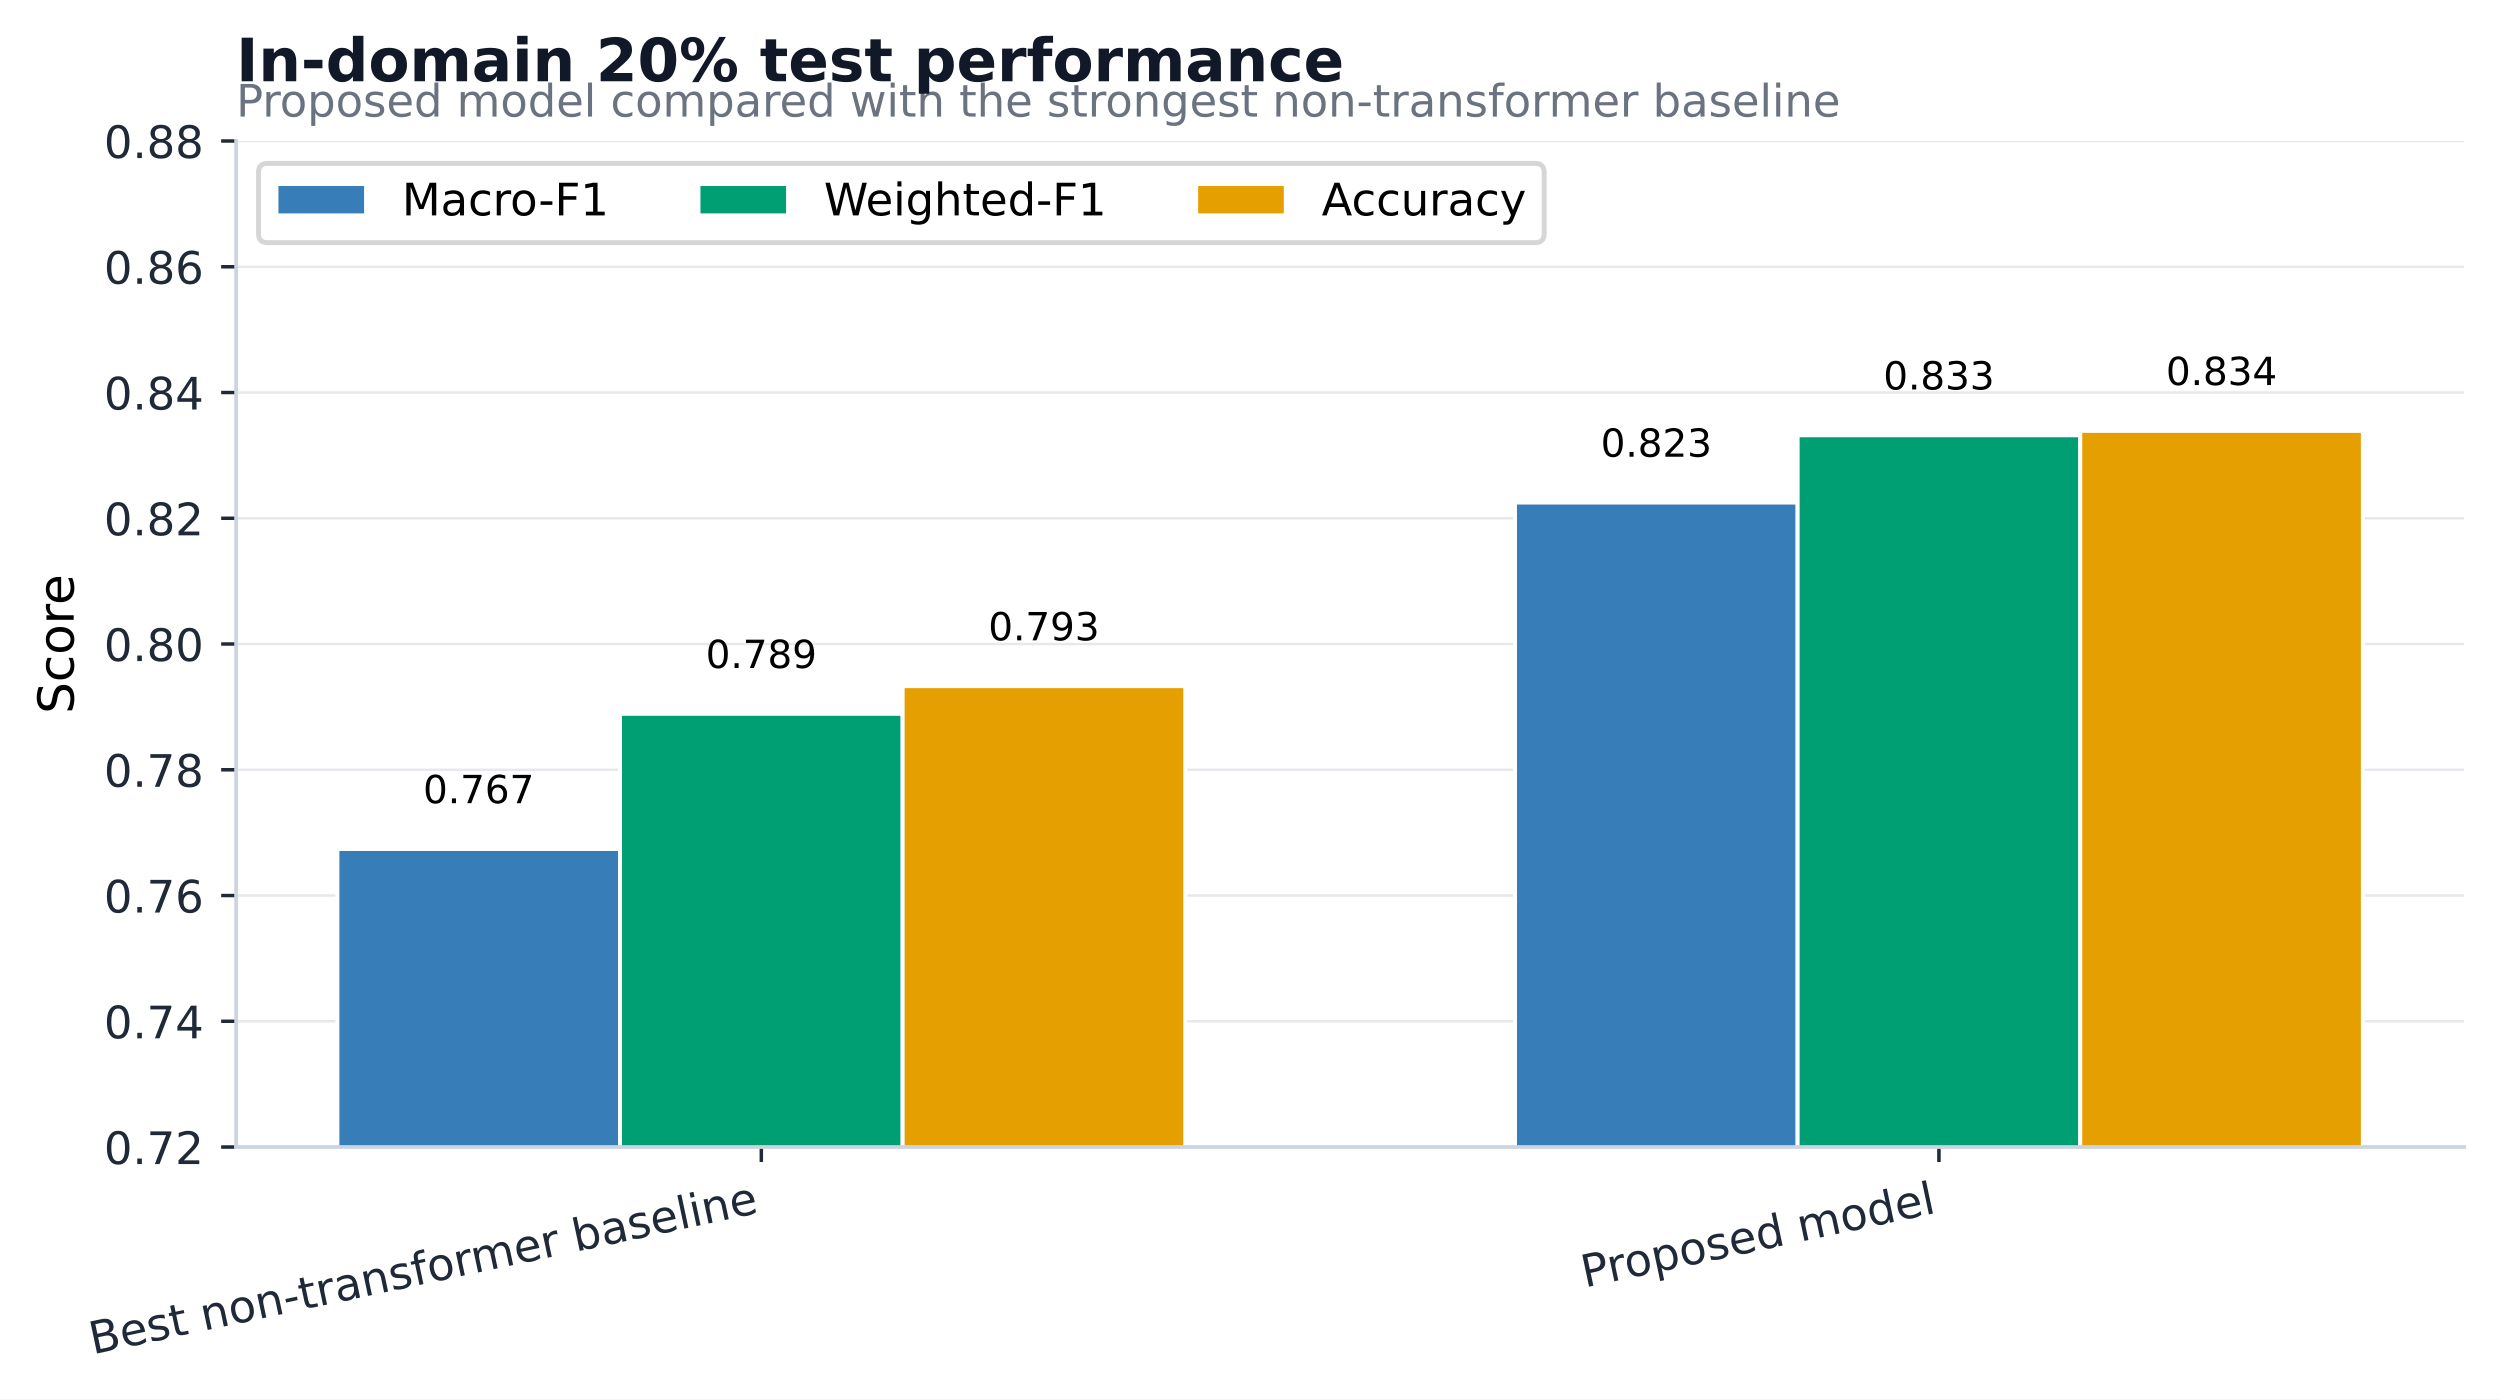
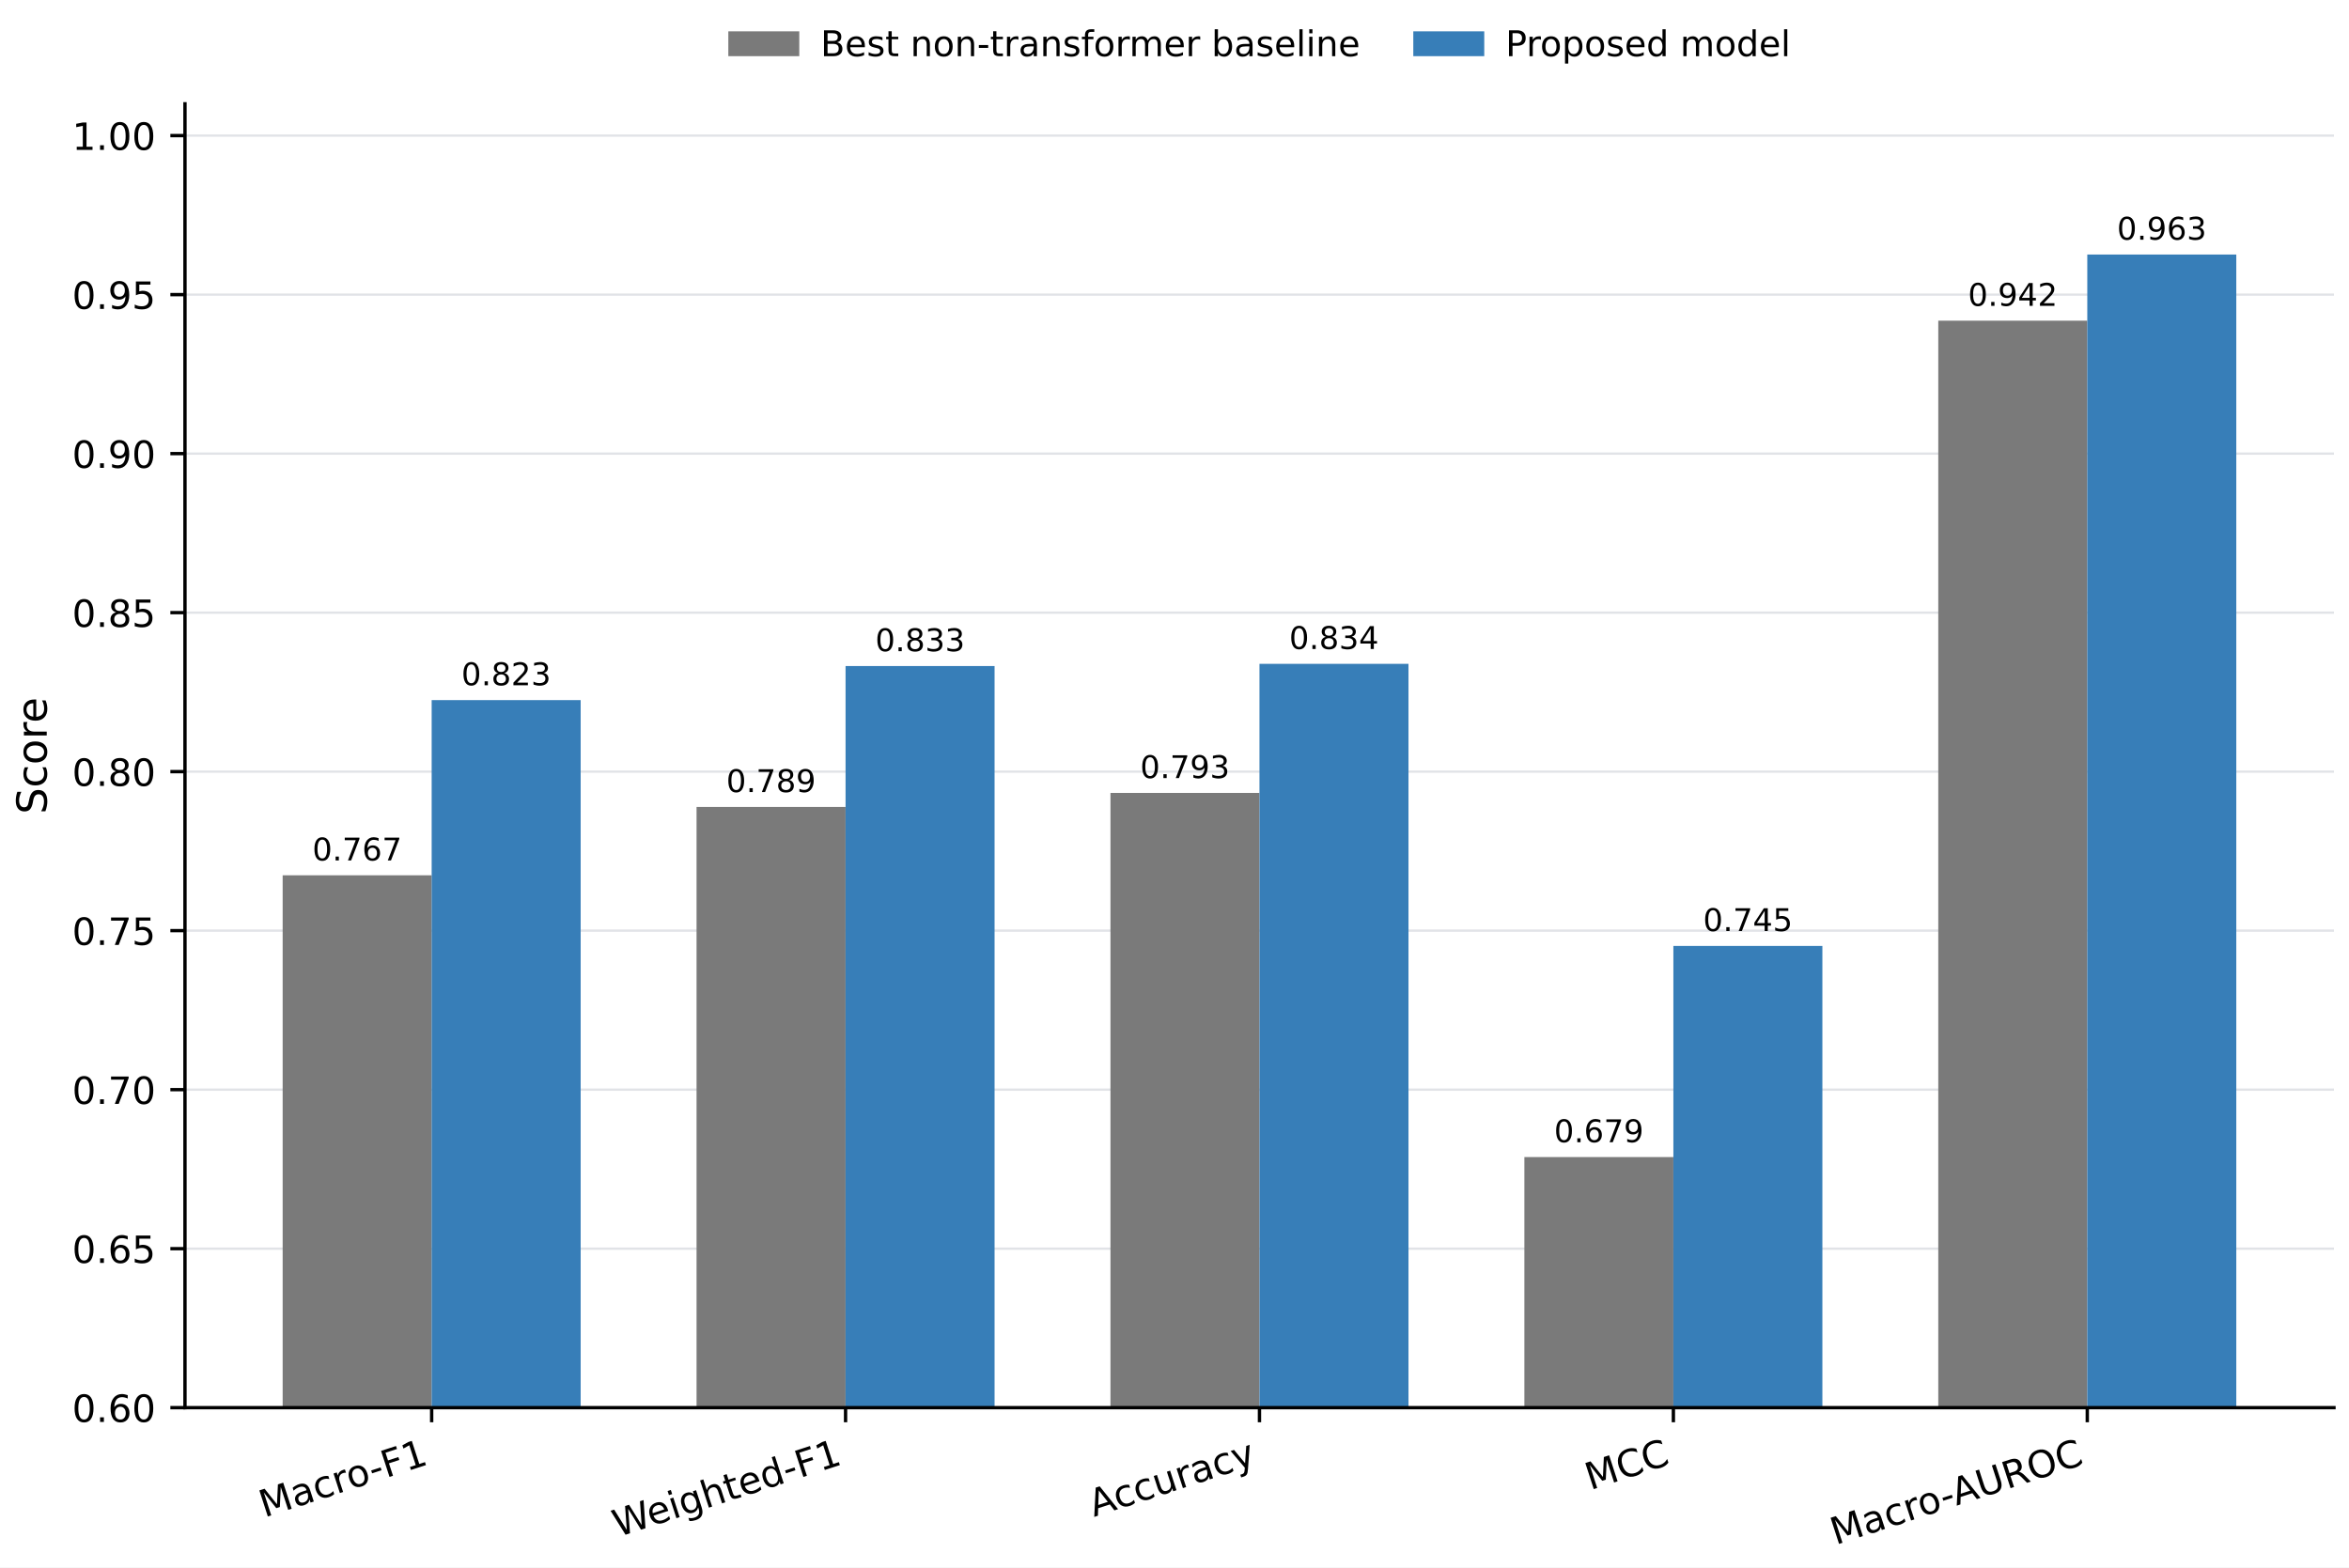
- <svg xmlns="http://www.w3.org/2000/svg" xmlns:xlink="http://www.w3.org/1999/xlink" width="502.073pt" height="281.033pt" viewBox="0 0 502.073 281.033" version="1.1">
+ <svg xmlns="http://www.w3.org/2000/svg" xmlns:xlink="http://www.w3.org/1999/xlink" width="562.8pt" height="375.599pt" viewBox="0 0 562.8 375.599" version="1.1">
  <defs>
    <style type="text/css">*{stroke-linejoin: round; stroke-linecap: butt}</style>
  </defs>
  <g id="figure_1">
    <g id="patch_1">
-       <path d="M 0 281.033  L 502.073 281.033  L 502.073 0  L 0 0  z " style="fill: #ffffff" />
+       <path d="M 0 375.599  L 562.8 375.599  L 562.8 0  L 0 0  z " style="fill: #ffffff" />
    </g>
    <g id="axes_1">
      <g id="patch_2">
-         <path d="M 47.417 230.357  L 494.873 230.357  L 494.873 28.318  L 47.417 28.318  z " style="fill: #ffffff" />
+         <path d="M 44.317 337.305  L 559.2 337.305  L 559.2 24.875  L 44.317 24.875  z " style="fill: #ffffff" />
      </g>
      <g id="matplotlib.axis_1">
        <g id="xtick_1">
          <g id="line2d_1">
            <defs>
-               <path id="m67f26254ad" d="M 0 0  L 0 3  " style="stroke: #1f2937; stroke-width: 0.7" />
+               <path id="m99e145badd" d="M 0 0  L 0 3.5  " style="stroke: #000000; stroke-width: 0.8" />
            </defs>
            <g>
-               <use xlink:href="#m67f26254ad" x="152.896" y="230.357" style="fill: #1f2937; stroke: #1f2937; stroke-width: 0.7" />
+               <use xlink:href="#m99e145badd" x="103.422" y="337.305" style="stroke: #000000; stroke-width: 0.8" />
            </g>
          </g>
          <g id="text_1">
-             <text style="font-size: 9px; font-family: 'DejaVu Sans'; fill: #1f2937" transform="translate(18.63125 272.0019) rotate(-12)">Best non-transformer baseline</text>
+             <text style="font: 9px 'DejaVu Sans'" transform="translate(63.32498 363.6492) rotate(-18)">Macro-F1</text>
          </g>
        </g>
        <g id="xtick_2">
          <g id="line2d_2">
            <g>
-               <use xlink:href="#m67f26254ad" x="389.394" y="230.357" style="fill: #1f2937; stroke: #1f2937; stroke-width: 0.7" />
+               <use xlink:href="#m99e145badd" x="202.59" y="337.305" style="stroke: #000000; stroke-width: 0.8" />
            </g>
          </g>
          <g id="text_2">
-             <text style="font-size: 9px; font-family: 'DejaVu Sans'; fill: #1f2937" transform="translate(318.2664 258.5819) rotate(-12)">Proposed model</text>
+             <text style="font: 9px 'DejaVu Sans'" transform="translate(148.0345 368.3472) rotate(-18)">Weighted-F1</text>
+           </g>
+         </g>
+         <g id="xtick_3">
+           <g id="line2d_3">
+             <g>
+               <use xlink:href="#m99e145badd" x="301.758" y="337.305" style="stroke: #000000; stroke-width: 0.8" />
+             </g>
+           </g>
+           <g id="text_3">
+             <text style="font: 9px 'DejaVu Sans'" transform="translate(262.1005 363.5067) rotate(-18)">Accuracy</text>
+           </g>
+         </g>
+         <g id="xtick_4">
+           <g id="line2d_4">
+             <g>
+               <use xlink:href="#m99e145badd" x="400.927" y="337.305" style="stroke: #000000; stroke-width: 0.8" />
+             </g>
+           </g>
+           <g id="text_4">
+             <text style="font: 9px 'DejaVu Sans'" transform="translate(381.0092 357.0926) rotate(-18)">MCC</text>
+           </g>
+         </g>
+         <g id="xtick_5">
+           <g id="line2d_5">
+             <g>
+               <use xlink:href="#m99e145badd" x="500.095" y="337.305" style="stroke: #000000; stroke-width: 0.8" />
+             </g>
+           </g>
+           <g id="text_5">
+             <text style="font: 9px 'DejaVu Sans'" transform="translate(439.7781 370.2192) rotate(-18)">Macro-AUROC</text>
          </g>
        </g>
      </g>
      <g id="matplotlib.axis_2">
        <g id="ytick_1">
-           <g id="line2d_3">
-             <path d="M 47.417 230.357  L 494.873 230.357  " clip-path="url(#p4b2cccfdad)" style="fill: none; stroke: #d1d5db; stroke-opacity: 0.55; stroke-width: 0.5; stroke-linecap: square" />
-           </g>
-           <g id="line2d_4">
+           <g id="line2d_6">
+             <path d="M 44.317 337.305  L 559.2 337.305  " clip-path="url(#p092ce84d7a)" style="fill: none; stroke: #d1d5db; stroke-opacity: 0.65; stroke-width: 0.55; stroke-linecap: square" />
+           </g>
+           <g id="line2d_7">
            <defs>
-               <path id="me87e3b5a97" d="M 0 0  L -3 0  " style="stroke: #1f2937; stroke-width: 0.7" />
+               <path id="ma3cae1996c" d="M 0 0  L -3.5 0  " style="stroke: #000000; stroke-width: 0.8" />
            </defs>
            <g>
-               <use xlink:href="#me87e3b5a97" x="47.417" y="230.357" style="fill: #1f2937; stroke: #1f2937; stroke-width: 0.7" />
-             </g>
-           </g>
-           <g id="text_3">
-             <text style="font-size: 9px; font-family: 'DejaVu Sans'; text-anchor: end; fill: #1f2937" x="40.917" y="233.776" transform="rotate(-0 40.91719 233.776)">0.72</text>
+               <use xlink:href="#ma3cae1996c" x="44.317" y="337.305" style="stroke: #000000; stroke-width: 0.8" />
+             </g>
+           </g>
+           <g id="text_6">
+             <text style="font: 9px 'DejaVu Sans'; text-anchor: end" x="37.317" y="340.724" transform="rotate(-0 37.31719 340.7244)">0.60</text>
          </g>
        </g>
        <g id="ytick_2">
-           <g id="line2d_5">
-             <path d="M 47.417 205.102  L 494.873 205.102  " clip-path="url(#p4b2cccfdad)" style="fill: none; stroke: #d1d5db; stroke-opacity: 0.55; stroke-width: 0.5; stroke-linecap: square" />
-           </g>
-           <g id="line2d_6">
-             <g>
-               <use xlink:href="#me87e3b5a97" x="47.417" y="205.102" style="fill: #1f2937; stroke: #1f2937; stroke-width: 0.7" />
-             </g>
-           </g>
-           <g id="text_4">
-             <text style="font-size: 9px; font-family: 'DejaVu Sans'; text-anchor: end; fill: #1f2937" x="40.917" y="208.521" transform="rotate(-0 40.91719 208.5212)">0.74</text>
+           <g id="line2d_8">
+             <path d="M 44.317 299.204  L 559.2 299.204  " clip-path="url(#p092ce84d7a)" style="fill: none; stroke: #d1d5db; stroke-opacity: 0.65; stroke-width: 0.55; stroke-linecap: square" />
+           </g>
+           <g id="line2d_9">
+             <g>
+               <use xlink:href="#ma3cae1996c" x="44.317" y="299.204" style="stroke: #000000; stroke-width: 0.8" />
+             </g>
+           </g>
+           <g id="text_7">
+             <text style="font: 9px 'DejaVu Sans'; text-anchor: end" x="37.317" y="302.623" transform="rotate(-0 37.31719 302.6231)">0.65</text>
          </g>
        </g>
        <g id="ytick_3">
-           <g id="line2d_7">
-             <path d="M 47.417 179.847  L 494.873 179.847  " clip-path="url(#p4b2cccfdad)" style="fill: none; stroke: #d1d5db; stroke-opacity: 0.55; stroke-width: 0.5; stroke-linecap: square" />
-           </g>
-           <g id="line2d_8">
-             <g>
-               <use xlink:href="#me87e3b5a97" x="47.417" y="179.847" style="fill: #1f2937; stroke: #1f2937; stroke-width: 0.7" />
-             </g>
-           </g>
-           <g id="text_5">
-             <text style="font-size: 9px; font-family: 'DejaVu Sans'; text-anchor: end; fill: #1f2937" x="40.917" y="183.266" transform="rotate(-0 40.91719 183.2663)">0.76</text>
+           <g id="line2d_10">
+             <path d="M 44.317 261.103  L 559.2 261.103  " clip-path="url(#p092ce84d7a)" style="fill: none; stroke: #d1d5db; stroke-opacity: 0.65; stroke-width: 0.55; stroke-linecap: square" />
+           </g>
+           <g id="line2d_11">
+             <g>
+               <use xlink:href="#ma3cae1996c" x="44.317" y="261.103" style="stroke: #000000; stroke-width: 0.8" />
+             </g>
+           </g>
+           <g id="text_8">
+             <text style="font: 9px 'DejaVu Sans'; text-anchor: end" x="37.317" y="264.522" transform="rotate(-0 37.31719 264.5219)">0.70</text>
          </g>
        </g>
        <g id="ytick_4">
-           <g id="line2d_9">
-             <path d="M 47.417 154.592  L 494.873 154.592  " clip-path="url(#p4b2cccfdad)" style="fill: none; stroke: #d1d5db; stroke-opacity: 0.55; stroke-width: 0.5; stroke-linecap: square" />
-           </g>
-           <g id="line2d_10">
-             <g>
-               <use xlink:href="#me87e3b5a97" x="47.417" y="154.592" style="fill: #1f2937; stroke: #1f2937; stroke-width: 0.7" />
-             </g>
-           </g>
-           <g id="text_6">
-             <text style="font-size: 9px; font-family: 'DejaVu Sans'; text-anchor: end; fill: #1f2937" x="40.917" y="158.012" transform="rotate(-0 40.91719 158.0115)">0.78</text>
+           <g id="line2d_12">
+             <path d="M 44.317 223.001  L 559.2 223.001  " clip-path="url(#p092ce84d7a)" style="fill: none; stroke: #d1d5db; stroke-opacity: 0.65; stroke-width: 0.55; stroke-linecap: square" />
+           </g>
+           <g id="line2d_13">
+             <g>
+               <use xlink:href="#ma3cae1996c" x="44.317" y="223.001" style="stroke: #000000; stroke-width: 0.8" />
+             </g>
+           </g>
+           <g id="text_9">
+             <text style="font: 9px 'DejaVu Sans'; text-anchor: end" x="37.317" y="226.421" transform="rotate(-0 37.31719 226.4207)">0.75</text>
          </g>
        </g>
        <g id="ytick_5">
-           <g id="line2d_11">
-             <path d="M 47.417 129.337  L 494.873 129.337  " clip-path="url(#p4b2cccfdad)" style="fill: none; stroke: #d1d5db; stroke-opacity: 0.55; stroke-width: 0.5; stroke-linecap: square" />
-           </g>
-           <g id="line2d_12">
-             <g>
-               <use xlink:href="#me87e3b5a97" x="47.417" y="129.337" style="fill: #1f2937; stroke: #1f2937; stroke-width: 0.7" />
-             </g>
-           </g>
-           <g id="text_7">
-             <text style="font-size: 9px; font-family: 'DejaVu Sans'; text-anchor: end; fill: #1f2937" x="40.917" y="132.757" transform="rotate(-0 40.91719 132.7567)">0.80</text>
+           <g id="line2d_14">
+             <path d="M 44.317 184.9  L 559.2 184.9  " clip-path="url(#p092ce84d7a)" style="fill: none; stroke: #d1d5db; stroke-opacity: 0.65; stroke-width: 0.55; stroke-linecap: square" />
+           </g>
+           <g id="line2d_15">
+             <g>
+               <use xlink:href="#ma3cae1996c" x="44.317" y="184.9" style="stroke: #000000; stroke-width: 0.8" />
+             </g>
+           </g>
+           <g id="text_10">
+             <text style="font: 9px 'DejaVu Sans'; text-anchor: end" x="37.317" y="188.319" transform="rotate(-0 37.31719 188.3195)">0.80</text>
          </g>
        </g>
        <g id="ytick_6">
-           <g id="line2d_13">
-             <path d="M 47.417 104.083  L 494.873 104.083  " clip-path="url(#p4b2cccfdad)" style="fill: none; stroke: #d1d5db; stroke-opacity: 0.55; stroke-width: 0.5; stroke-linecap: square" />
-           </g>
-           <g id="line2d_14">
-             <g>
-               <use xlink:href="#me87e3b5a97" x="47.417" y="104.083" style="fill: #1f2937; stroke: #1f2937; stroke-width: 0.7" />
-             </g>
-           </g>
-           <g id="text_8">
-             <text style="font-size: 9px; font-family: 'DejaVu Sans'; text-anchor: end; fill: #1f2937" x="40.917" y="107.502" transform="rotate(-0 40.91719 107.5019)">0.82</text>
+           <g id="line2d_16">
+             <path d="M 44.317 146.799  L 559.2 146.799  " clip-path="url(#p092ce84d7a)" style="fill: none; stroke: #d1d5db; stroke-opacity: 0.65; stroke-width: 0.55; stroke-linecap: square" />
+           </g>
+           <g id="line2d_17">
+             <g>
+               <use xlink:href="#ma3cae1996c" x="44.317" y="146.799" style="stroke: #000000; stroke-width: 0.8" />
+             </g>
+           </g>
+           <g id="text_11">
+             <text style="font: 9px 'DejaVu Sans'; text-anchor: end" x="37.317" y="150.218" transform="rotate(-0 37.31719 150.2182)">0.85</text>
          </g>
        </g>
        <g id="ytick_7">
-           <g id="line2d_15">
-             <path d="M 47.417 78.828  L 494.873 78.828  " clip-path="url(#p4b2cccfdad)" style="fill: none; stroke: #d1d5db; stroke-opacity: 0.55; stroke-width: 0.5; stroke-linecap: square" />
-           </g>
-           <g id="line2d_16">
-             <g>
-               <use xlink:href="#me87e3b5a97" x="47.417" y="78.828" style="fill: #1f2937; stroke: #1f2937; stroke-width: 0.7" />
-             </g>
-           </g>
-           <g id="text_9">
-             <text style="font-size: 9px; font-family: 'DejaVu Sans'; text-anchor: end; fill: #1f2937" x="40.917" y="82.247" transform="rotate(-0 40.91719 82.24706)">0.84</text>
+           <g id="line2d_18">
+             <path d="M 44.317 108.698  L 559.2 108.698  " clip-path="url(#p092ce84d7a)" style="fill: none; stroke: #d1d5db; stroke-opacity: 0.65; stroke-width: 0.55; stroke-linecap: square" />
+           </g>
+           <g id="line2d_19">
+             <g>
+               <use xlink:href="#ma3cae1996c" x="44.317" y="108.698" style="stroke: #000000; stroke-width: 0.8" />
+             </g>
+           </g>
+           <g id="text_12">
+             <text style="font: 9px 'DejaVu Sans'; text-anchor: end" x="37.317" y="112.117" transform="rotate(-0 37.31719 112.117)">0.90</text>
          </g>
        </g>
        <g id="ytick_8">
-           <g id="line2d_17">
-             <path d="M 47.417 53.573  L 494.873 53.573  " clip-path="url(#p4b2cccfdad)" style="fill: none; stroke: #d1d5db; stroke-opacity: 0.55; stroke-width: 0.5; stroke-linecap: square" />
-           </g>
-           <g id="line2d_18">
-             <g>
-               <use xlink:href="#me87e3b5a97" x="47.417" y="53.573" style="fill: #1f2937; stroke: #1f2937; stroke-width: 0.7" />
-             </g>
-           </g>
-           <g id="text_10">
-             <text style="font-size: 9px; font-family: 'DejaVu Sans'; text-anchor: end; fill: #1f2937" x="40.917" y="56.992" transform="rotate(-0 40.91719 56.99224)">0.86</text>
+           <g id="line2d_20">
+             <path d="M 44.317 70.596  L 559.2 70.596  " clip-path="url(#p092ce84d7a)" style="fill: none; stroke: #d1d5db; stroke-opacity: 0.65; stroke-width: 0.55; stroke-linecap: square" />
+           </g>
+           <g id="line2d_21">
+             <g>
+               <use xlink:href="#ma3cae1996c" x="44.317" y="70.596" style="stroke: #000000; stroke-width: 0.8" />
+             </g>
+           </g>
+           <g id="text_13">
+             <text style="font: 9px 'DejaVu Sans'; text-anchor: end" x="37.317" y="74.016" transform="rotate(-0 37.31719 74.01578)">0.95</text>
          </g>
        </g>
        <g id="ytick_9">
-           <g id="line2d_19">
-             <path d="M 47.417 28.318  L 494.873 28.318  " clip-path="url(#p4b2cccfdad)" style="fill: none; stroke: #d1d5db; stroke-opacity: 0.55; stroke-width: 0.5; stroke-linecap: square" />
-           </g>
-           <g id="line2d_20">
-             <g>
-               <use xlink:href="#me87e3b5a97" x="47.417" y="28.318" style="fill: #1f2937; stroke: #1f2937; stroke-width: 0.7" />
-             </g>
-           </g>
-           <g id="text_11">
-             <text style="font-size: 9px; font-family: 'DejaVu Sans'; text-anchor: end; fill: #1f2937" x="40.917" y="31.737" transform="rotate(-0 40.91719 31.73742)">0.88</text>
-           </g>
-         </g>
-         <g id="text_12">
-           <text style="font-size: 10px; font-family: 'DejaVu Sans'; text-anchor: middle" x="14.798" y="129.337" transform="rotate(-90 14.79844 129.3374)">Score</text>
+           <g id="line2d_22">
+             <path d="M 44.317 32.495  L 559.2 32.495  " clip-path="url(#p092ce84d7a)" style="fill: none; stroke: #d1d5db; stroke-opacity: 0.65; stroke-width: 0.55; stroke-linecap: square" />
+           </g>
+           <g id="line2d_23">
+             <g>
+               <use xlink:href="#ma3cae1996c" x="44.317" y="32.495" style="stroke: #000000; stroke-width: 0.8" />
+             </g>
+           </g>
+           <g id="text_14">
+             <text style="font: 9px 'DejaVu Sans'; text-anchor: end" x="37.317" y="35.915" transform="rotate(-0 37.31719 35.91455)">1.00</text>
+           </g>
+         </g>
+         <g id="text_15">
+           <text style="font: 10px 'DejaVu Sans'; text-anchor: middle" x="11.198" y="181.09" transform="rotate(-90 11.19844 181.09)">Score</text>
        </g>
      </g>
      <g id="patch_3">
-         <path d="M 67.756 1139.53  L 124.516 1139.53  L 124.516 170.503  L 67.756 170.503  z " clip-path="url(#p4b2cccfdad)" style="fill: #377eb8; stroke: #ffffff; stroke-width: 0.8; stroke-linejoin: miter" />
+         <path d="M 67.721 794.52  L 103.422 794.52  L 103.422 209.742  L 67.721 209.742  z " clip-path="url(#p092ce84d7a)" style="fill: #7a7a7a" />
      </g>
      <g id="patch_4">
-         <path d="M 304.255 1139.53  L 361.015 1139.53  L 361.015 100.926  L 304.255 100.926  z " clip-path="url(#p4b2cccfdad)" style="fill: #377eb8; stroke: #ffffff; stroke-width: 0.8; stroke-linejoin: miter" />
+         <path d="M 166.889 794.52  L 202.59 794.52  L 202.59 193.359  L 166.889 193.359  z " clip-path="url(#p092ce84d7a)" style="fill: #7a7a7a" />
      </g>
      <g id="patch_5">
-         <path d="M 124.516 1139.53  L 181.275 1139.53  L 181.275 143.354  L 124.516 143.354  z " clip-path="url(#p4b2cccfdad)" style="fill: #009e73; stroke: #ffffff; stroke-width: 0.8; stroke-linejoin: miter" />
+         <path d="M 266.058 794.52  L 301.758 794.52  L 301.758 190.006  L 266.058 190.006  z " clip-path="url(#p092ce84d7a)" style="fill: #7a7a7a" />
      </g>
      <g id="patch_6">
-         <path d="M 361.015 1139.53  L 417.774 1139.53  L 417.774 87.414  L 361.015 87.414  z " clip-path="url(#p4b2cccfdad)" style="fill: #009e73; stroke: #ffffff; stroke-width: 0.8; stroke-linejoin: miter" />
+         <path d="M 365.226 794.52  L 400.927 794.52  L 400.927 277.258  L 365.226 277.258  z " clip-path="url(#p092ce84d7a)" style="fill: #7a7a7a" />
      </g>
      <g id="patch_7">
-         <path d="M 181.275 1139.53  L 238.035 1139.53  L 238.035 137.798  L 181.275 137.798  z " clip-path="url(#p4b2cccfdad)" style="fill: #e69f00; stroke: #ffffff; stroke-width: 0.8; stroke-linejoin: miter" />
+         <path d="M 464.395 794.52  L 500.095 794.52  L 500.095 76.845  L 464.395 76.845  z " clip-path="url(#p092ce84d7a)" style="fill: #7a7a7a" />
      </g>
      <g id="patch_8">
-         <path d="M 417.774 1139.53  L 474.534 1139.53  L 474.534 86.53  L 417.774 86.53  z " clip-path="url(#p4b2cccfdad)" style="fill: #e69f00; stroke: #ffffff; stroke-width: 0.8; stroke-linejoin: miter" />
+         <path d="M 103.422 794.52  L 139.122 794.52  L 139.122 167.755  L 103.422 167.755  z " clip-path="url(#p092ce84d7a)" style="fill: #377eb8" />
      </g>
      <g id="patch_9">
-         <path d="M 47.417 230.357  L 47.417 28.318  " style="fill: none; stroke: #cbd5e1; stroke-width: 0.75; stroke-linejoin: miter; stroke-linecap: square" />
+         <path d="M 202.59 794.52  L 238.291 794.52  L 238.291 159.601  L 202.59 159.601  z " clip-path="url(#p092ce84d7a)" style="fill: #377eb8" />
      </g>
      <g id="patch_10">
-         <path d="M 47.417 230.357  L 494.873 230.357  " style="fill: none; stroke: #cbd5e1; stroke-width: 0.75; stroke-linejoin: miter; stroke-linecap: square" />
-       </g>
-       <g id="text_13">
-         <text style="font-size: 7.8px; font-family: 'DejaVu Sans'; text-anchor: middle" x="96.136" y="161.304" transform="rotate(-0 96.13593 161.3042)">0.767</text>
-       </g>
-       <g id="text_14">
-         <text style="font-size: 7.8px; font-family: 'DejaVu Sans'; text-anchor: middle" x="332.635" y="91.727" transform="rotate(-0 332.6347 91.72713)">0.823</text>
-       </g>
-       <g id="text_15">
-         <text style="font-size: 7.8px; font-family: 'DejaVu Sans'; text-anchor: middle" x="152.896" y="134.155" transform="rotate(-0 152.8956 134.1552)">0.789</text>
+         <path d="M 301.758 794.52  L 337.459 794.52  L 337.459 159.068  L 301.758 159.068  z " clip-path="url(#p092ce84d7a)" style="fill: #377eb8" />
+       </g>
+       <g id="patch_11">
+         <path d="M 400.927 794.52  L 436.627 794.52  L 436.627 226.659  L 400.927 226.659  z " clip-path="url(#p092ce84d7a)" style="fill: #377eb8" />
+       </g>
+       <g id="patch_12">
+         <path d="M 500.095 794.52  L 535.796 794.52  L 535.796 60.995  L 500.095 60.995  z " clip-path="url(#p092ce84d7a)" style="fill: #377eb8" />
+       </g>
+       <g id="patch_13">
+         <path d="M 44.317 337.305  L 44.317 24.875  " style="fill: none; stroke: #000000; stroke-width: 0.8; stroke-linejoin: miter; stroke-linecap: square" />
+       </g>
+       <g id="patch_14">
+         <path d="M 44.317 337.305  L 559.2 337.305  " style="fill: none; stroke: #000000; stroke-width: 0.8; stroke-linejoin: miter; stroke-linecap: square" />
      </g>
      <g id="text_16">
-         <text style="font-size: 7.8px; font-family: 'DejaVu Sans'; text-anchor: middle" x="389.394" y="78.216" transform="rotate(-0 389.3944 78.2158)">0.833</text>
+         <text style="font: 7.5px 'DejaVu Sans'; text-anchor: middle" x="85.571" y="206.182" transform="rotate(-0 85.57124 206.1824)">0.767</text>
      </g>
      <g id="text_17">
-         <text style="font-size: 7.8px; font-family: 'DejaVu Sans'; text-anchor: middle" x="209.655" y="128.599" transform="rotate(-0 209.6553 128.5992)">0.793</text>
+         <text style="font: 7.5px 'DejaVu Sans'; text-anchor: middle" x="184.74" y="189.799" transform="rotate(-0 184.7396 189.7989)">0.789</text>
      </g>
      <g id="text_18">
-         <text style="font-size: 7.8px; font-family: 'DejaVu Sans'; text-anchor: middle" x="446.154" y="77.332" transform="rotate(-0 446.1541 77.33188)">0.834</text>
+         <text style="font: 7.5px 'DejaVu Sans'; text-anchor: middle" x="283.908" y="186.446" transform="rotate(-0 283.908 186.446)">0.793</text>
      </g>
      <g id="text_19">
-         <text style="font-size: 9px; font-family: 'DejaVu Sans'; text-anchor: start; fill: #6b7280" x="47.417" y="23.416" transform="rotate(-0 47.41719 23.41583)">Proposed model compared with the strongest non-transformer baseline</text>
+         <text style="font: 7.5px 'DejaVu Sans'; text-anchor: middle" x="383.076" y="273.698" transform="rotate(-0 383.0764 273.6978)">0.679</text>
      </g>
      <g id="text_20">
-         <text style="font-weight: 700; font-size: 12px; font-family: 'DejaVu Sans'; text-anchor: start; fill: #111827" x="47.417" y="16.318" transform="rotate(-0 47.41719 16.31812)">In-domain 20% test performance</text>
+         <text style="font: 7.5px 'DejaVu Sans'; text-anchor: middle" x="482.245" y="73.285" transform="rotate(-0 482.2448 73.28531)">0.942</text>
+       </g>
+       <g id="text_21">
+         <text style="font: 7.5px 'DejaVu Sans'; text-anchor: middle" x="121.272" y="164.195" transform="rotate(-0 121.2719 164.1948)">0.823</text>
+       </g>
+       <g id="text_22">
+         <text style="font: 7.5px 'DejaVu Sans'; text-anchor: middle" x="220.44" y="156.041" transform="rotate(-0 220.4403 156.0412)">0.833</text>
+       </g>
+       <g id="text_23">
+         <text style="font: 7.5px 'DejaVu Sans'; text-anchor: middle" x="319.609" y="155.508" transform="rotate(-0 319.6087 155.5078)">0.834</text>
+       </g>
+       <g id="text_24">
+         <text style="font: 7.5px 'DejaVu Sans'; text-anchor: middle" x="418.777" y="223.099" transform="rotate(-0 418.7771 223.0993)">0.745</text>
+       </g>
+       <g id="text_25">
+         <text style="font: 7.5px 'DejaVu Sans'; text-anchor: middle" x="517.945" y="57.435" transform="rotate(-0 517.9455 57.4352)">0.963</text>
      </g>
      <g id="legend_1">
-         <g id="patch_11">
-           <path d="M 53.717 48.728  L 308.315 48.728  Q 310.115 48.728 310.115 46.928  L 310.115 34.618  Q 310.115 32.818 308.315 32.818  L 53.717 32.818  Q 51.917 32.818 51.917 34.618  L 51.917 46.928  Q 51.917 48.728 53.717 48.728  z " style="fill: #ffffff; opacity: 0.8; stroke: #cccccc; stroke-linejoin: miter" />
-         </g>
-         <g id="patch_12">
-           <path d="M 55.517 43.257  L 73.517 43.257  L 73.517 36.957  L 55.517 36.957  z " style="fill: #377eb8; stroke: #ffffff; stroke-width: 0.8; stroke-linejoin: miter" />
-         </g>
-         <g id="text_21">
-           <text style="font-size: 9px; font-family: 'DejaVu Sans'; text-anchor: start" x="80.717" y="43.257" transform="rotate(-0 80.71719 43.25672)">Macro-F1</text>
-         </g>
-         <g id="patch_13">
-           <path d="M 140.269 43.257  L 158.269 43.257  L 158.269 36.957  L 140.269 36.957  z " style="fill: #009e73; stroke: #ffffff; stroke-width: 0.8; stroke-linejoin: miter" />
-         </g>
-         <g id="text_22">
-           <text style="font-size: 9px; font-family: 'DejaVu Sans'; text-anchor: start" x="165.469" y="43.257" transform="rotate(-0 165.4691 43.25672)">Weighted-F1</text>
-         </g>
-         <g id="patch_14">
-           <path d="M 240.224 43.257  L 258.224 43.257  L 258.224 36.957  L 240.224 36.957  z " style="fill: #e69f00; stroke: #ffffff; stroke-width: 0.8; stroke-linejoin: miter" />
-         </g>
-         <g id="text_23">
-           <text style="font-size: 9px; font-family: 'DejaVu Sans'; text-anchor: start" x="265.424" y="43.257" transform="rotate(-0 265.4239 43.25672)">Accuracy</text>
+         <g id="patch_15">
+           <path d="M 174.501 13.459  L 191.501 13.459  L 191.501 7.509  L 174.501 7.509  z " style="fill: #7a7a7a" />
+         </g>
+         <g id="text_26">
+           <text style="font: 8.5px 'DejaVu Sans'; text-anchor: start" x="196.601" y="13.459" transform="rotate(-0 196.6014 13.45867)">Best non-transformer baseline</text>
+         </g>
+         <g id="patch_16">
+           <path d="M 338.614 13.459  L 355.614 13.459  L 355.614 7.509  L 338.614 7.509  z " style="fill: #377eb8" />
+         </g>
+         <g id="text_27">
+           <text style="font: 8.5px 'DejaVu Sans'; text-anchor: start" x="360.714" y="13.459" transform="rotate(-0 360.7138 13.45867)">Proposed model</text>
        </g>
      </g>
    </g>
  </g>
  <defs>
-     <clipPath id="p4b2cccfdad">
-       <rect x="47.417" y="28.318" width="447.456" height="202.039" />
+     <clipPath id="p092ce84d7a">
+       <rect x="44.317" y="24.875" width="514.882" height="312.43" />
    </clipPath>
  </defs>
</svg>
